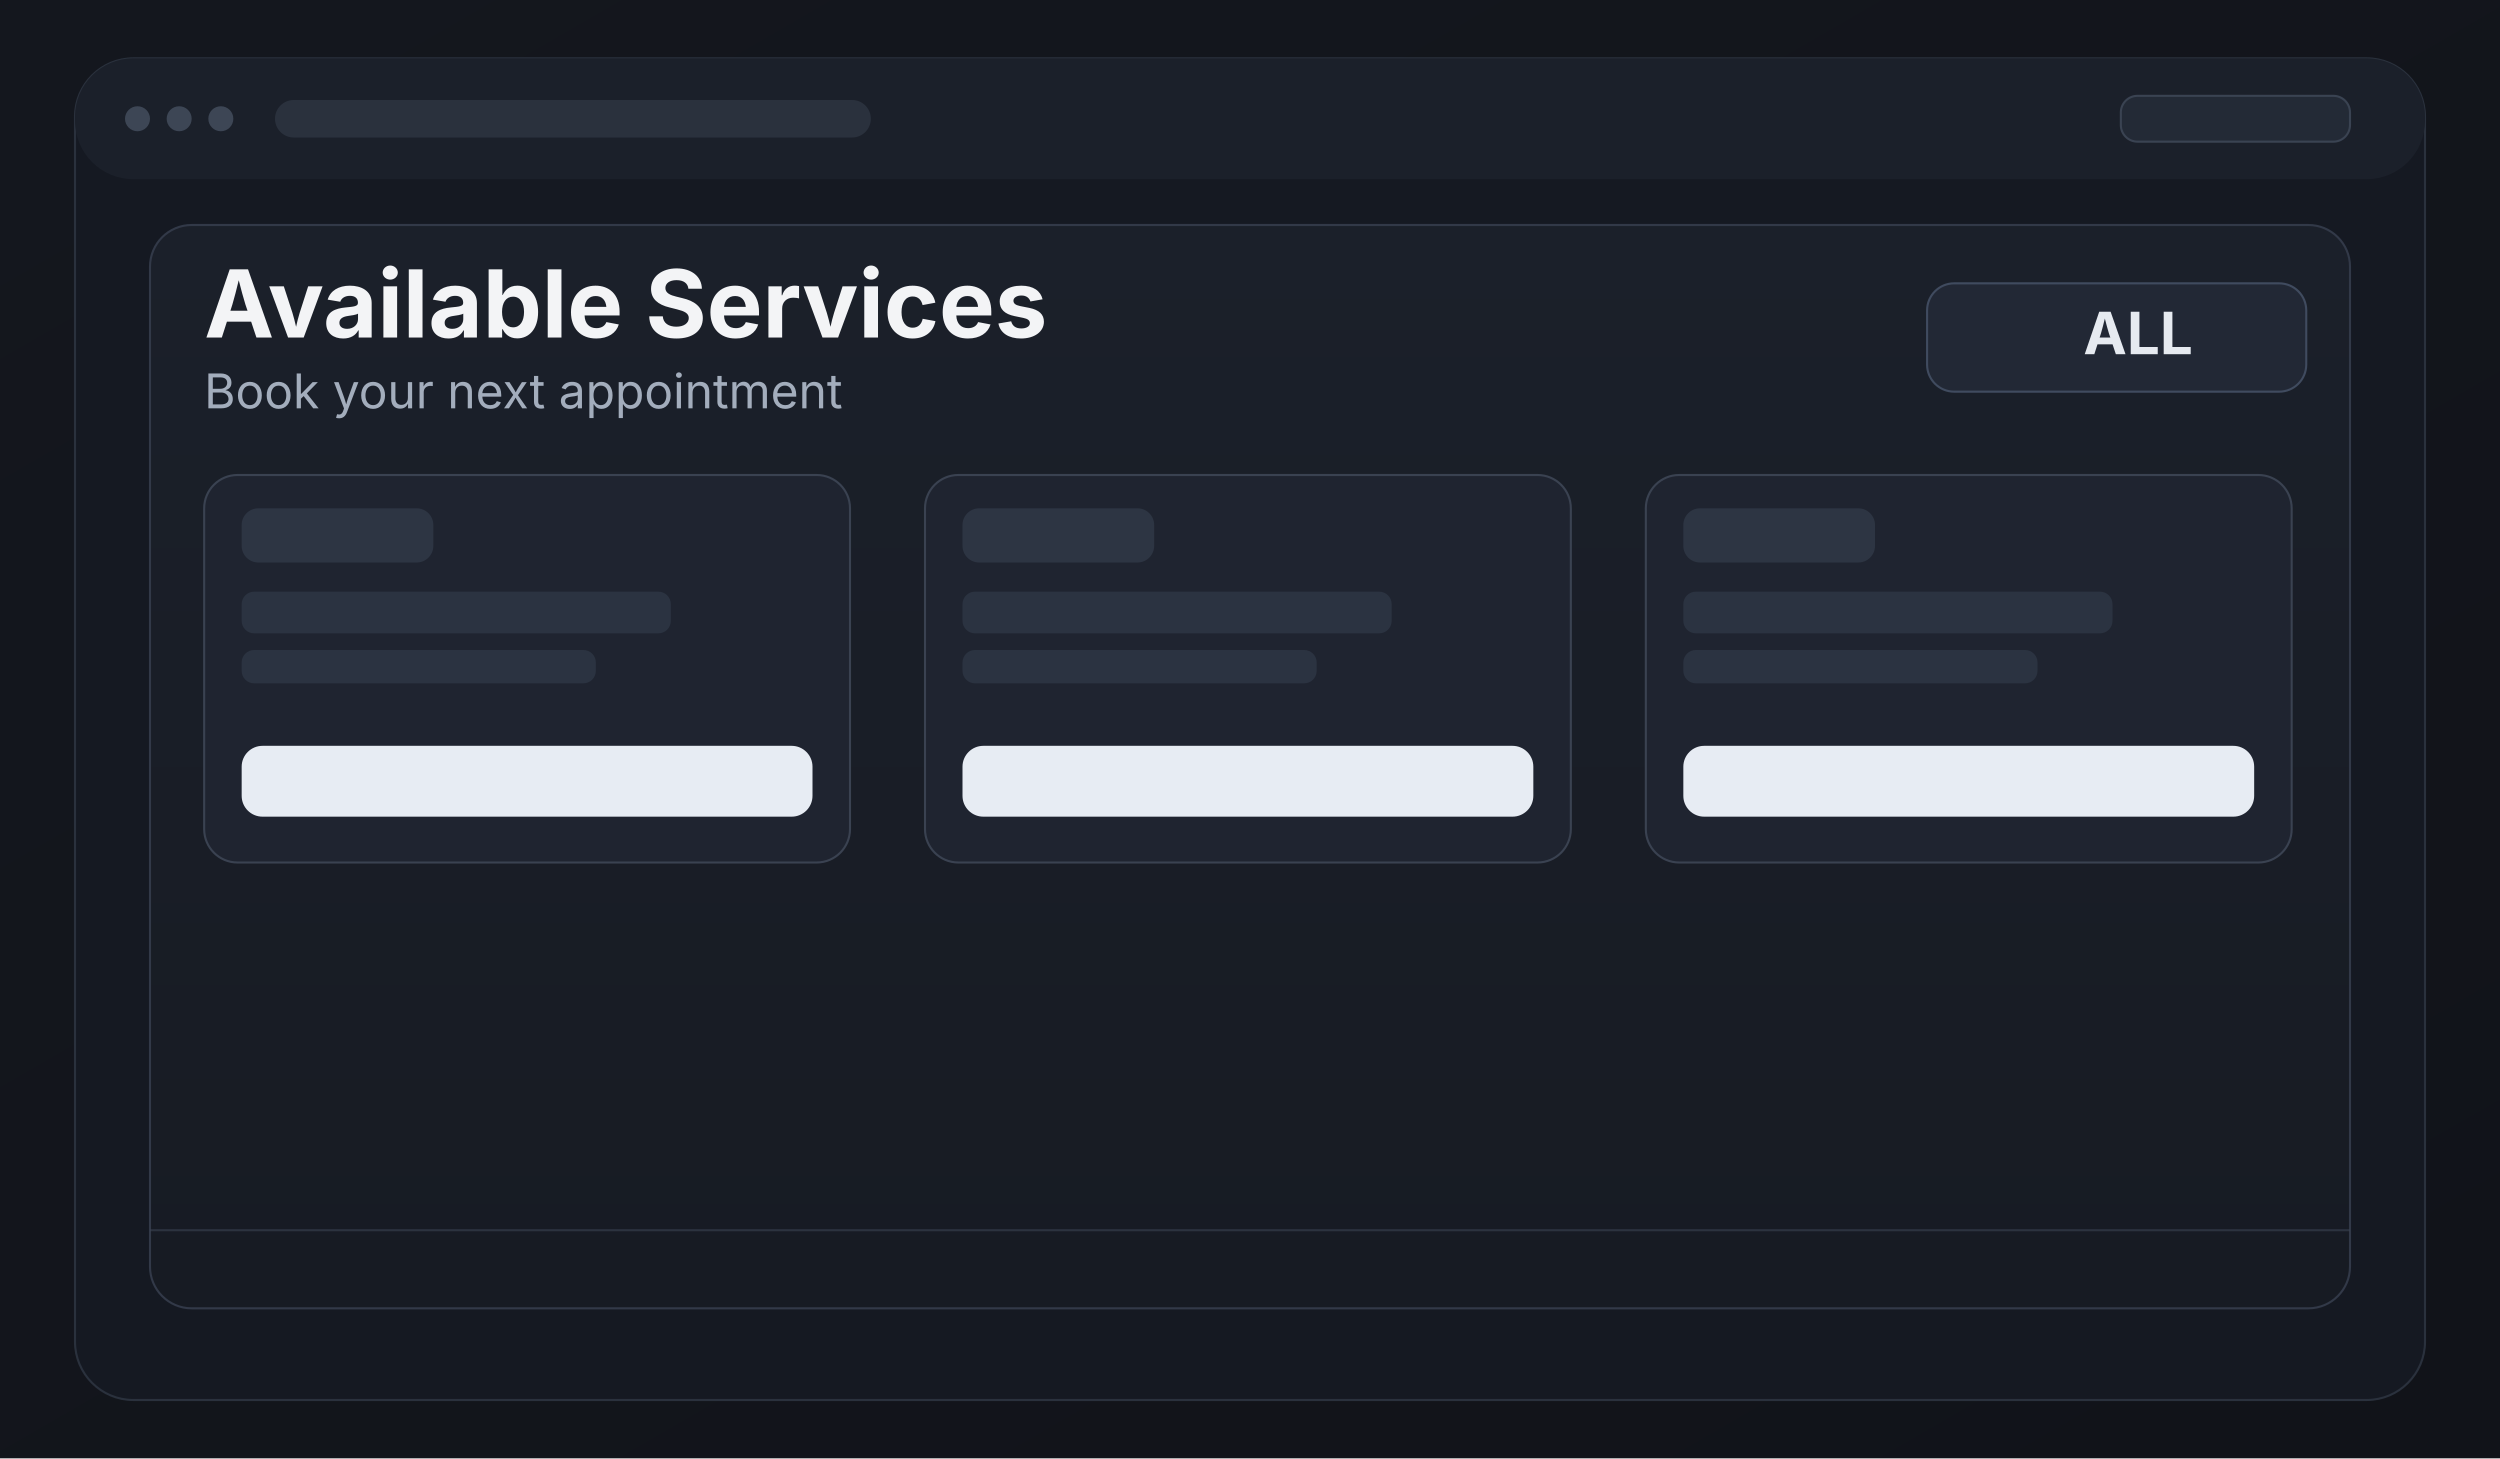
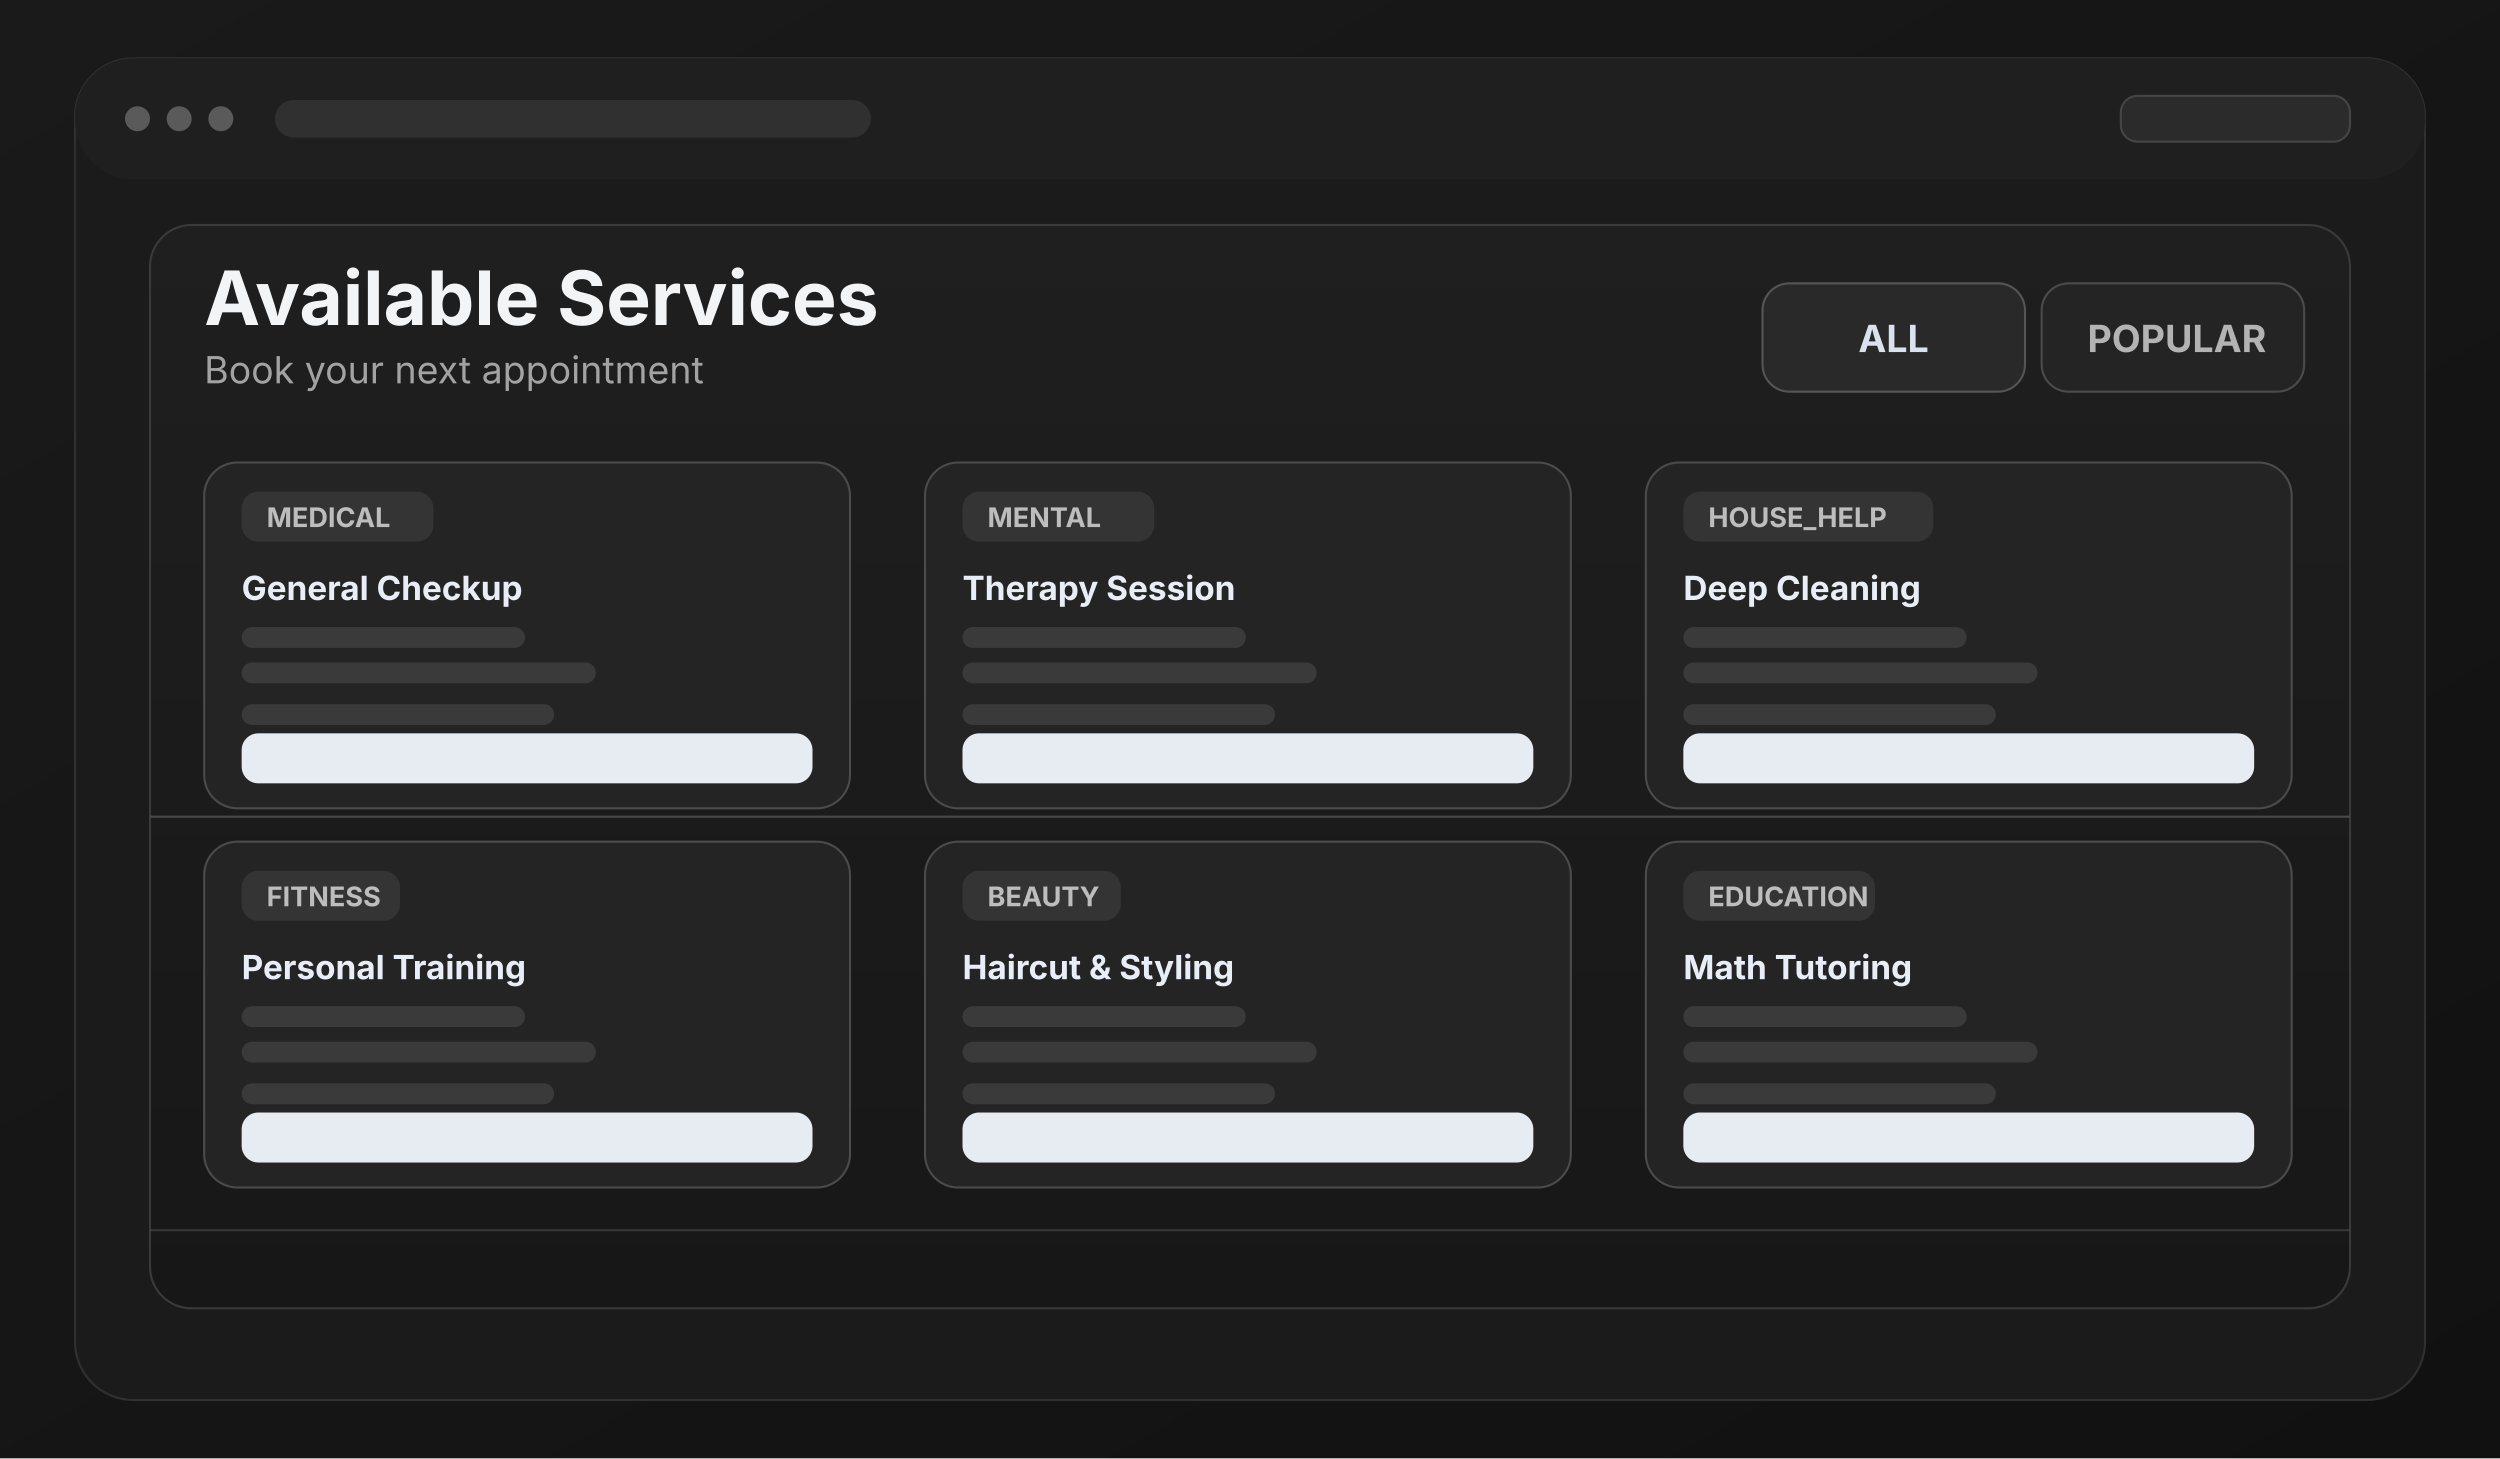
<svg xmlns="http://www.w3.org/2000/svg" viewBox="0 0 1200 700">
  <defs>
    <linearGradient id="bg" x1="0" y1="0" x2="1" y2="1">
-       <stop offset="0%" stop-color="#14171e" />
-       <stop offset="100%" stop-color="#111319" />
+       <stop offset="0%" stop-color="#1a1a1a" />
+       <stop offset="100%" stop-color="#111111" />
    </linearGradient>
    <linearGradient id="panel" x1="0" y1="0" x2="0" y2="1">
-       <stop offset="0%" stop-color="#1b202a" />
-       <stop offset="100%" stop-color="#171b23" />
+       <stop offset="0%" stop-color="#1f1f1f" />
+       <stop offset="100%" stop-color="#171717" />
    </linearGradient>
  </defs>
  <rect width="1200" height="700" fill="url(#bg)" />
-   <rect x="36" y="28" width="1128" height="644" rx="28" fill="#151922" stroke="#2a313d" />
-   <rect x="36" y="28" width="1128" height="58" rx="28" fill="#1b202a" />
-   <circle cx="66" cy="57" r="6" fill="#3d4655" />
-   <circle cx="86" cy="57" r="6" fill="#3d4655" />
-   <circle cx="106" cy="57" r="6" fill="#3d4655" />
-   <rect x="132" y="48" width="286" height="18" rx="9" fill="#2a313d" />
-   <rect x="1018" y="46" width="110" height="22" rx="8" fill="#232a36" stroke="#3a4352" />
-   <rect x="72" y="108" width="1056" height="520" rx="20" fill="url(#panel)" stroke="#323948" />
-   <text x="98" y="162" fill="#f3f4f6" font-family="Inter,Arial,sans-serif" font-size="45" font-weight="700">Available Services</text>
-   <text x="98" y="196" fill="#a3adbc" font-family="Inter,Arial,sans-serif" font-size="23">Book your next appointment</text>
-   <rect x="925" y="136" width="182" height="52" rx="13" fill="#222835" stroke="#404b5f" />
-   <text x="1000" y="170" fill="#e6eaf0" font-family="Inter,Arial,sans-serif" font-size="28" font-weight="700">ALL</text>
-   <g transform="translate(98,228)">
-     <rect width="310" height="186" rx="16" fill="#1f2430" stroke="#3a4251" />
-     <rect x="18" y="16" width="92" height="26" rx="8" fill="#2d3543" />
-     <rect x="18" y="56" width="206" height="20" rx="6" fill="#2b3341" />
-     <rect x="18" y="84" width="170" height="16" rx="6" fill="#2b3341" />
-     <rect x="18" y="130" width="274" height="34" rx="10" fill="#e7ecf3" />
+   <rect x="36" y="28" width="1128" height="644" rx="28" fill="#1b1b1b" stroke="#303030" />
+   <rect x="36" y="28" width="1128" height="58" rx="28" fill="#1f1f1f" />
+   <circle cx="66" cy="57" r="6" fill="#5a5a5a" />
+   <circle cx="86" cy="57" r="6" fill="#5a5a5a" />
+   <circle cx="106" cy="57" r="6" fill="#5a5a5a" />
+   <rect x="132" y="48" width="286" height="18" rx="9" fill="#303030" />
+   <rect x="1018" y="46" width="110" height="22" rx="8" fill="#2b2b2b" stroke="#454545" />
+   <rect x="72" y="108" width="1056" height="520" rx="20" fill="url(#panel)" stroke="#3a3a3a" />
+   <text x="98" y="156" fill="#f3f4f6" font-family="Inter,Arial,sans-serif" font-size="36" font-weight="700">Available Services</text>
+   <text x="98" y="184" fill="#a3a3a3" font-family="Inter,Arial,sans-serif" font-size="18">Book your next appointment</text>
+   <rect x="846" y="136" width="126" height="52" rx="13" fill="#292929" stroke="#555555" />
+   <text x="892" y="169" fill="#dbe2ee" font-family="Inter,Arial,sans-serif" font-size="18" font-weight="700">ALL</text>
+   <rect x="980" y="136" width="126" height="52" rx="13" fill="#242424" stroke="#4b4b4b" />
+   <text x="1002" y="169" fill="#b3b3b3" font-family="Inter,Arial,sans-serif" font-size="18" font-weight="700">POPULAR</text>
+   <g transform="translate(98,222)">
+     <rect width="310" height="166" rx="16" fill="#242424" stroke="#4b4b4b" />
+     <rect x="18" y="14" width="92" height="24" rx="8" fill="#343434" />
+     <text x="30" y="31" fill="#bdbdbd" font-family="Inter,Arial,sans-serif" font-size="13" font-weight="700">MEDICAL</text>
+     <text x="18" y="66" fill="#e8edf6" font-family="Inter,Arial,sans-serif" font-size="16" font-weight="700">General Checkup</text>
+     <rect x="18" y="79" width="136" height="10" rx="5" fill="#3a3a3a" />
+     <rect x="18" y="96" width="170" height="10" rx="5" fill="#3a3a3a" />
+     <rect x="18" y="116" width="150" height="10" rx="5" fill="#3a3a3a" />
+     <rect x="18" y="130" width="274" height="24" rx="8" fill="#e7ecf3" />
  </g>
-   <g transform="translate(444,228)">
-     <rect width="310" height="186" rx="16" fill="#1f2430" stroke="#3a4251" />
-     <rect x="18" y="16" width="92" height="26" rx="8" fill="#2d3543" />
-     <rect x="18" y="56" width="206" height="20" rx="6" fill="#2b3341" />
-     <rect x="18" y="84" width="170" height="16" rx="6" fill="#2b3341" />
-     <rect x="18" y="130" width="274" height="34" rx="10" fill="#e7ecf3" />
+   <g transform="translate(444,222)">
+     <rect width="310" height="166" rx="16" fill="#242424" stroke="#4b4b4b" />
+     <rect x="18" y="14" width="92" height="24" rx="8" fill="#343434" />
+     <text x="30" y="31" fill="#bdbdbd" font-family="Inter,Arial,sans-serif" font-size="13" font-weight="700">MENTAL</text>
+     <text x="18" y="66" fill="#e8edf6" font-family="Inter,Arial,sans-serif" font-size="16" font-weight="700">Therapy Session</text>
+     <rect x="18" y="79" width="136" height="10" rx="5" fill="#3a3a3a" />
+     <rect x="18" y="96" width="170" height="10" rx="5" fill="#3a3a3a" />
+     <rect x="18" y="116" width="150" height="10" rx="5" fill="#3a3a3a" />
+     <rect x="18" y="130" width="274" height="24" rx="8" fill="#e7ecf3" />
  </g>
-   <g transform="translate(790,228)">
-     <rect width="310" height="186" rx="16" fill="#1f2430" stroke="#3a4251" />
-     <rect x="18" y="16" width="92" height="26" rx="8" fill="#2d3543" />
-     <rect x="18" y="56" width="206" height="20" rx="6" fill="#2b3341" />
-     <rect x="18" y="84" width="170" height="16" rx="6" fill="#2b3341" />
-     <rect x="18" y="130" width="274" height="34" rx="10" fill="#e7ecf3" />
+   <g transform="translate(790,222)">
+     <rect width="310" height="166" rx="16" fill="#242424" stroke="#4b4b4b" />
+     <rect x="18" y="14" width="120" height="24" rx="8" fill="#343434" />
+     <text x="30" y="31" fill="#bdbdbd" font-family="Inter,Arial,sans-serif" font-size="13" font-weight="700">HOUSE_HELP</text>
+     <text x="18" y="66" fill="#e8edf6" font-family="Inter,Arial,sans-serif" font-size="16" font-weight="700">Deep Cleaning</text>
+     <rect x="18" y="79" width="136" height="10" rx="5" fill="#3a3a3a" />
+     <rect x="18" y="96" width="170" height="10" rx="5" fill="#3a3a3a" />
+     <rect x="18" y="116" width="150" height="10" rx="5" fill="#3a3a3a" />
+     <rect x="18" y="130" width="274" height="24" rx="8" fill="#e7ecf3" />
  </g>
-   <rect x="72" y="590" width="1056" height="1" fill="#3a4251" opacity=".6" />
+   <g transform="translate(98,404)">
+     <rect width="310" height="166" rx="16" fill="#242424" stroke="#4b4b4b" />
+     <rect x="18" y="14" width="76" height="24" rx="8" fill="#343434" />
+     <text x="30" y="31" fill="#bdbdbd" font-family="Inter,Arial,sans-serif" font-size="13" font-weight="700">FITNESS</text>
+     <text x="18" y="66" fill="#e8edf6" font-family="Inter,Arial,sans-serif" font-size="16" font-weight="700">Personal Training</text>
+     <rect x="18" y="79" width="136" height="10" rx="5" fill="#3a3a3a" />
+     <rect x="18" y="96" width="170" height="10" rx="5" fill="#3a3a3a" />
+     <rect x="18" y="116" width="150" height="10" rx="5" fill="#3a3a3a" />
+     <rect x="18" y="130" width="274" height="24" rx="8" fill="#e7ecf3" />
+   </g>
+   <g transform="translate(444,404)">
+     <rect width="310" height="166" rx="16" fill="#242424" stroke="#4b4b4b" />
+     <rect x="18" y="14" width="76" height="24" rx="8" fill="#343434" />
+     <text x="30" y="31" fill="#bdbdbd" font-family="Inter,Arial,sans-serif" font-size="13" font-weight="700">BEAUTY</text>
+     <text x="18" y="66" fill="#e8edf6" font-family="Inter,Arial,sans-serif" font-size="16" font-weight="700">Haircut &amp; Styling</text>
+     <rect x="18" y="79" width="136" height="10" rx="5" fill="#3a3a3a" />
+     <rect x="18" y="96" width="170" height="10" rx="5" fill="#3a3a3a" />
+     <rect x="18" y="116" width="150" height="10" rx="5" fill="#3a3a3a" />
+     <rect x="18" y="130" width="274" height="24" rx="8" fill="#e7ecf3" />
+   </g>
+   <g transform="translate(790,404)">
+     <rect width="310" height="166" rx="16" fill="#242424" stroke="#4b4b4b" />
+     <rect x="18" y="14" width="92" height="24" rx="8" fill="#343434" />
+     <text x="30" y="31" fill="#bdbdbd" font-family="Inter,Arial,sans-serif" font-size="13" font-weight="700">EDUCATION</text>
+     <text x="18" y="66" fill="#e8edf6" font-family="Inter,Arial,sans-serif" font-size="16" font-weight="700">Math Tutoring</text>
+     <rect x="18" y="79" width="136" height="10" rx="5" fill="#3a3a3a" />
+     <rect x="18" y="96" width="170" height="10" rx="5" fill="#3a3a3a" />
+     <rect x="18" y="116" width="150" height="10" rx="5" fill="#3a3a3a" />
+     <rect x="18" y="130" width="274" height="24" rx="8" fill="#e7ecf3" />
+   </g>
+   <line x1="72" y1="392" x2="1128" y2="392" stroke="#4a4a4a" />
+   <rect x="72" y="590" width="1056" height="1" fill="#4b4b4b" opacity=".6" />
</svg>
